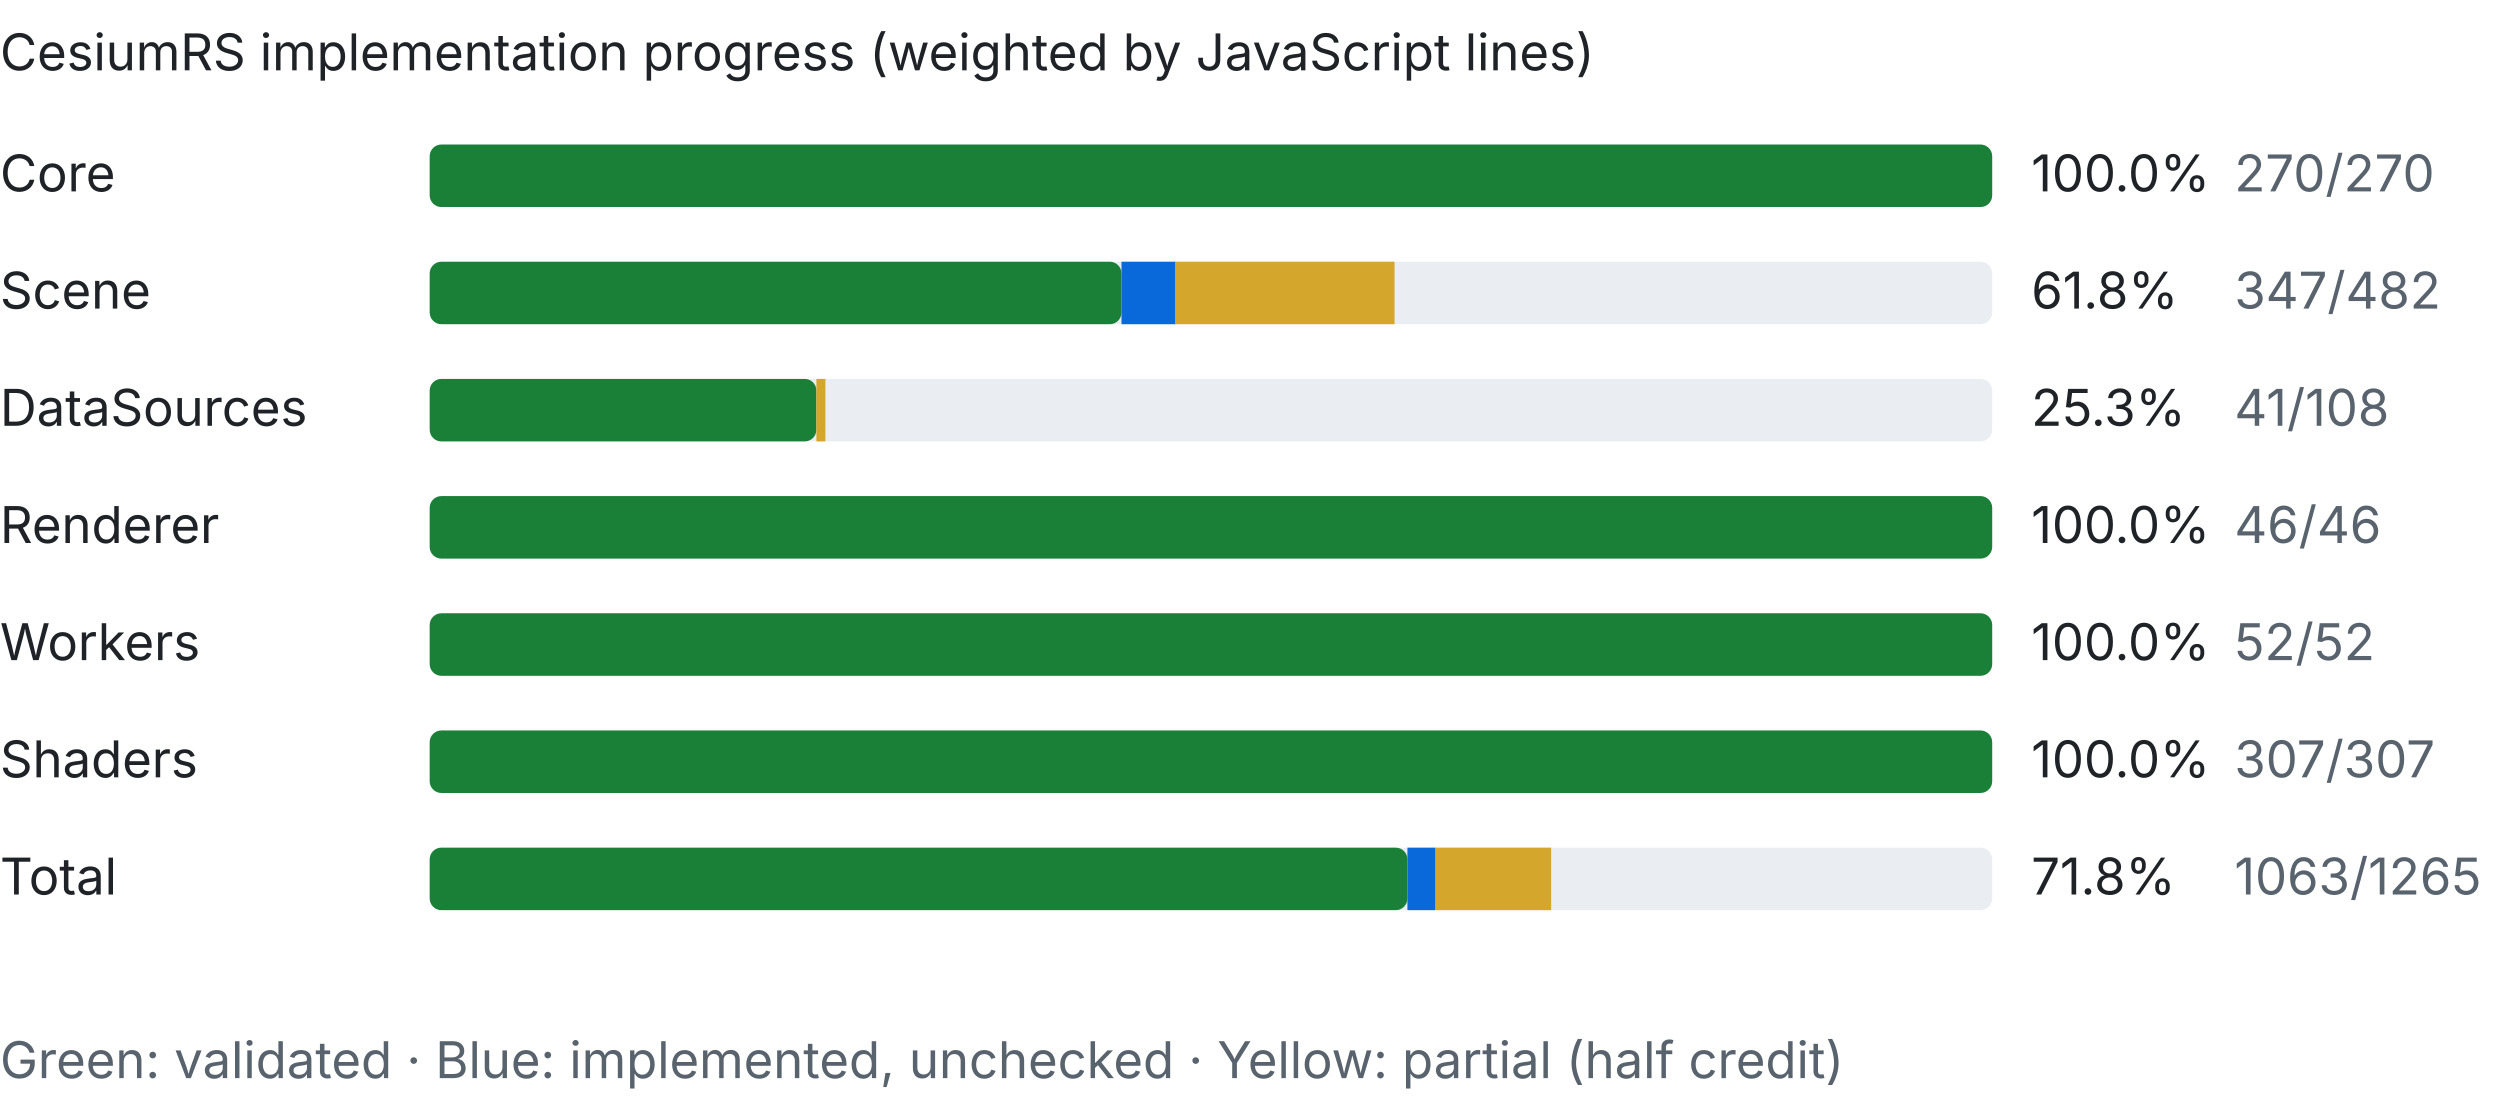
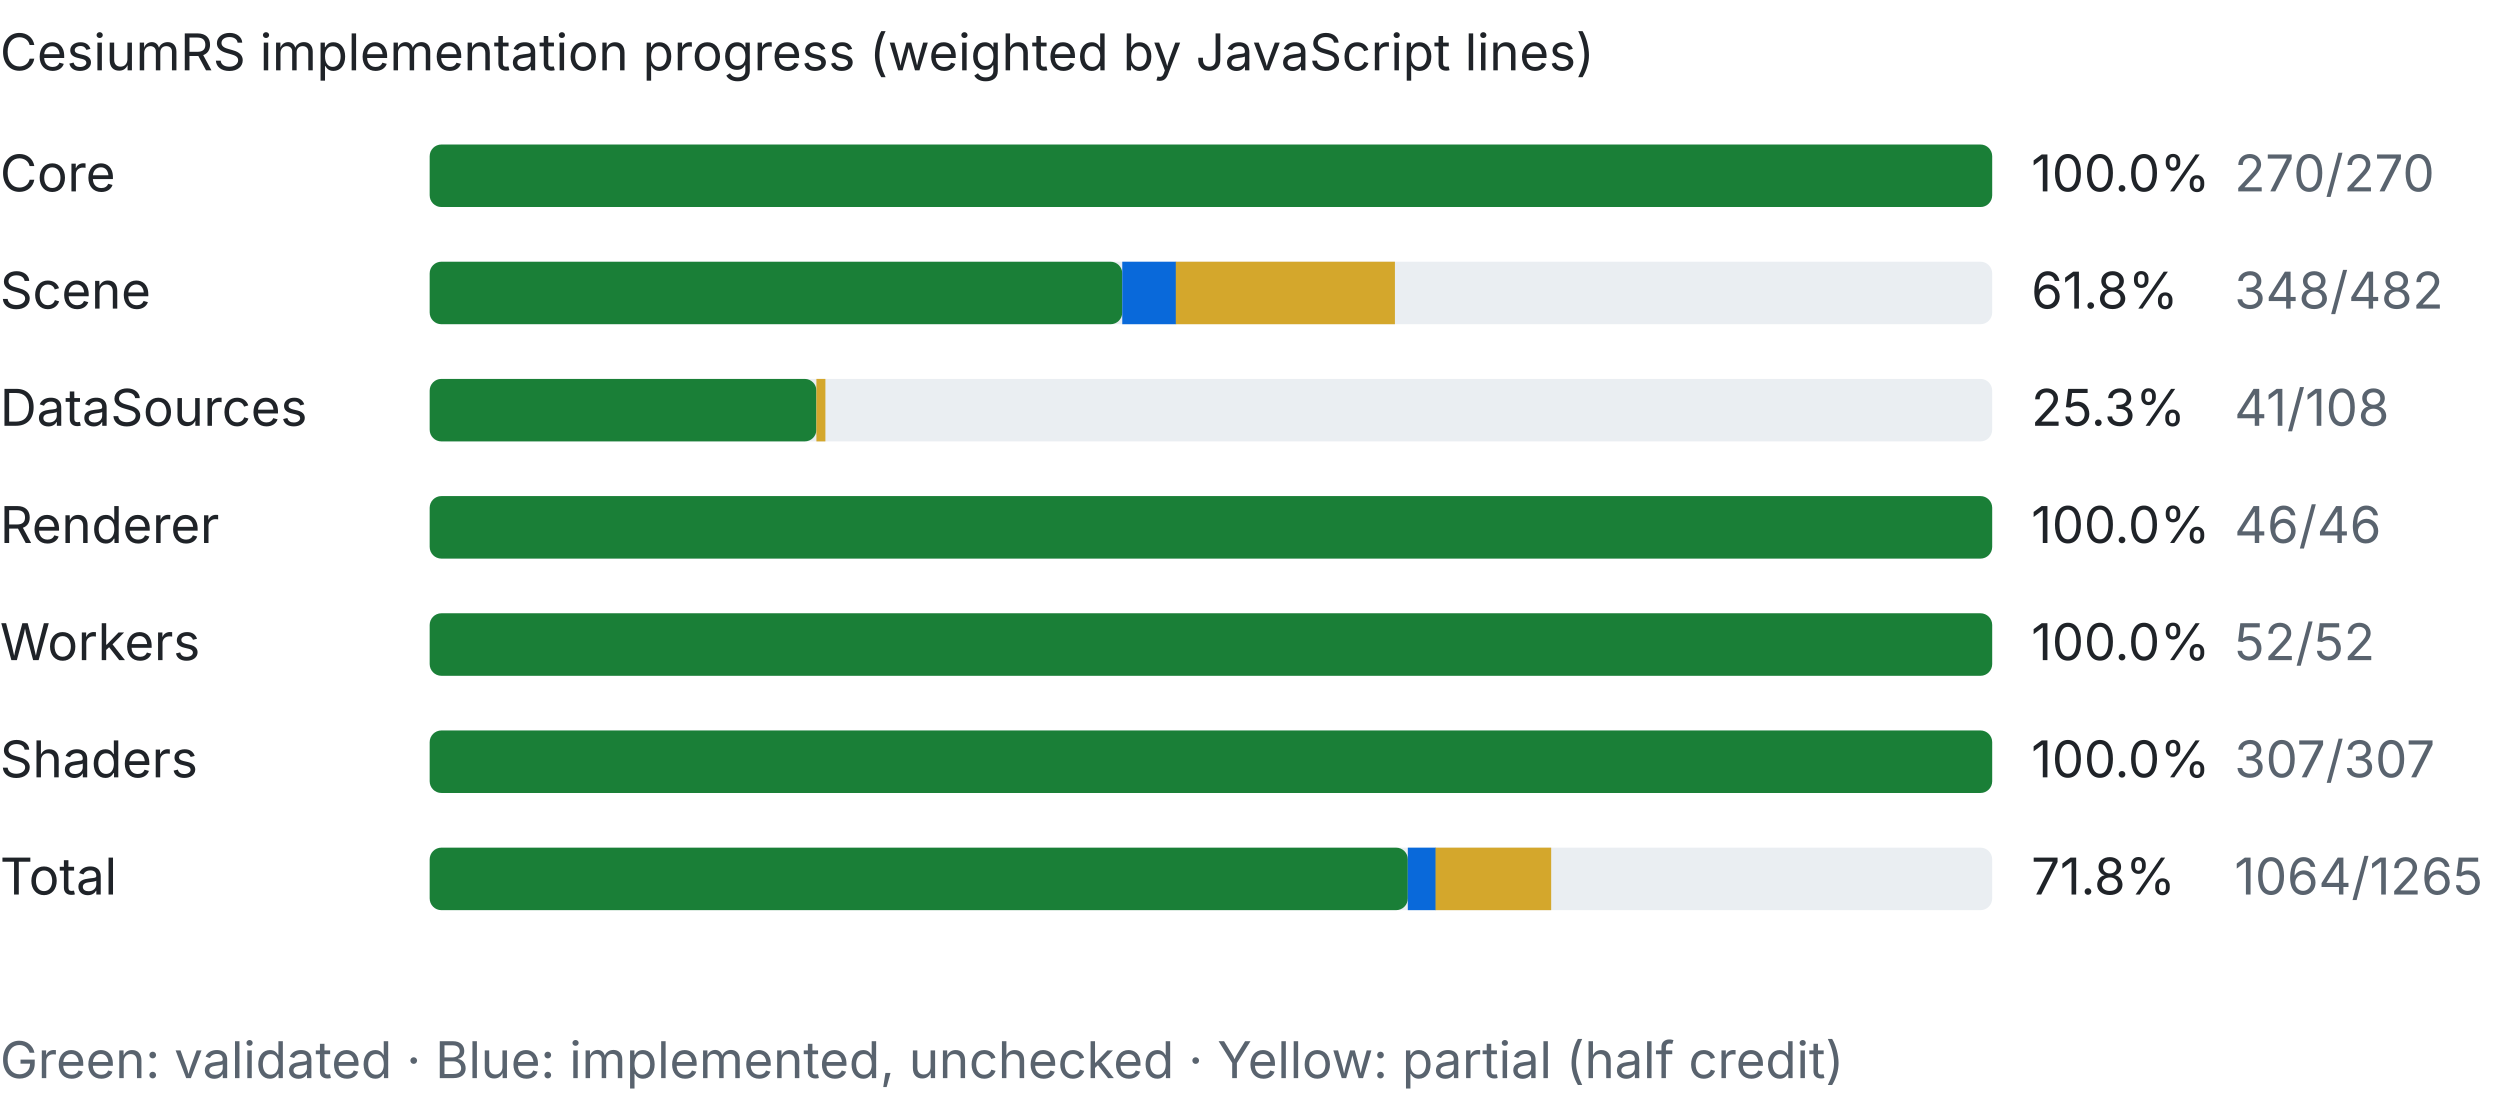
<svg xmlns="http://www.w3.org/2000/svg" width="640" height="281" viewBox="0 0 640 281">
  <style>text{font:13px system-ui,-apple-system,Segoe UI,sans-serif;fill:#1f2328}.dim{fill:#59636e}.bg{fill:#eaeef2}.done{fill:#1a7f37}.part{fill:#d4a72c}.unchecked{fill:#0969da}@media (prefers-color-scheme:dark){text{fill:#e6edf3}.dim{fill:#9198a1}.bg{fill:#30363d}.done{fill:#3fb950}}</style>
  <text x="0" y="18" font-weight="600">CesiumRS implementation progress (weighted by JavaScript lines)</text>
  <text x="0" y="49">Core</text>
  <rect class="bg" x="110" y="37" width="400" height="16" rx="3" />
  <rect class="done" x="110" y="37" width="400.0" height="16" rx="3" />
  <text x="520" y="49">100.0%</text>
  <text class="dim" x="572" y="49">270/270</text>
  <text x="0" y="79">Scene</text>
  <rect class="bg" x="110" y="67" width="400" height="16" rx="3" />
-   <rect class="done" x="110" y="67" width="177.1" height="16" rx="3" />
-   <rect class="unchecked" x="287.1" y="67" width="13.8" height="16" />
-   <rect class="part" x="300.8" y="67" width="56.2" height="16" />
+   <rect class="done" x="110" y="67" width="177.3" height="16" rx="3" />
+   <rect class="unchecked" x="287.3" y="67" width="13.8" height="16" />
+   <rect class="part" x="301.0" y="67" width="56.1" height="16" />
  <text x="520" y="79">61.8%</text>
-   <text class="dim" x="572" y="79">347/482</text>
+   <text class="dim" x="572" y="79">348/482</text>
  <text x="0" y="109">DataSources</text>
  <rect class="bg" x="110" y="97" width="400" height="16" rx="3" />
  <rect class="done" x="110" y="97" width="99.0" height="16" rx="3" />
  <rect class="part" x="209.0" y="97" width="2.3" height="16" />
  <text x="520" y="109">25.3%</text>
  <text class="dim" x="572" y="109">41/108</text>
  <text x="0" y="139">Renderer</text>
  <rect class="bg" x="110" y="127" width="400" height="16" rx="3" />
  <rect class="done" x="110" y="127" width="400.0" height="16" rx="3" />
  <text x="520" y="139">100.0%</text>
  <text class="dim" x="572" y="139">46/46</text>
  <text x="0" y="169">Workers</text>
  <rect class="bg" x="110" y="157" width="400" height="16" rx="3" />
  <rect class="done" x="110" y="157" width="400.0" height="16" rx="3" />
  <text x="520" y="169">100.0%</text>
  <text class="dim" x="572" y="169">52/52</text>
  <text x="0" y="199">Shaders</text>
  <rect class="bg" x="110" y="187" width="400" height="16" rx="3" />
  <rect class="done" x="110" y="187" width="400.0" height="16" rx="3" />
  <text x="520" y="199">100.0%</text>
  <text class="dim" x="572" y="199">307/307</text>
  <text x="0" y="229" font-weight="600">Total</text>
  <rect class="bg" x="110" y="217" width="400" height="16" rx="3" />
-   <rect class="done" x="110" y="217" width="250.3" height="16" rx="3" />
-   <rect class="unchecked" x="360.3" y="217" width="7.2" height="16" />
+   <rect class="done" x="110" y="217" width="250.4" height="16" rx="3" />
+   <rect class="unchecked" x="360.4" y="217" width="7.2" height="16" />
  <rect class="part" x="367.5" y="217" width="29.6" height="16" />
  <text x="520" y="229" font-weight="600">71.8%</text>
-   <text class="dim" x="572" y="229">1063/1265</text>
+   <text class="dim" x="572" y="229">1064/1265</text>
  <text class="dim" x="0" y="276">Green: validated · Blue: implemented, unchecked · Yellow: partial (half credit)</text>
</svg>
